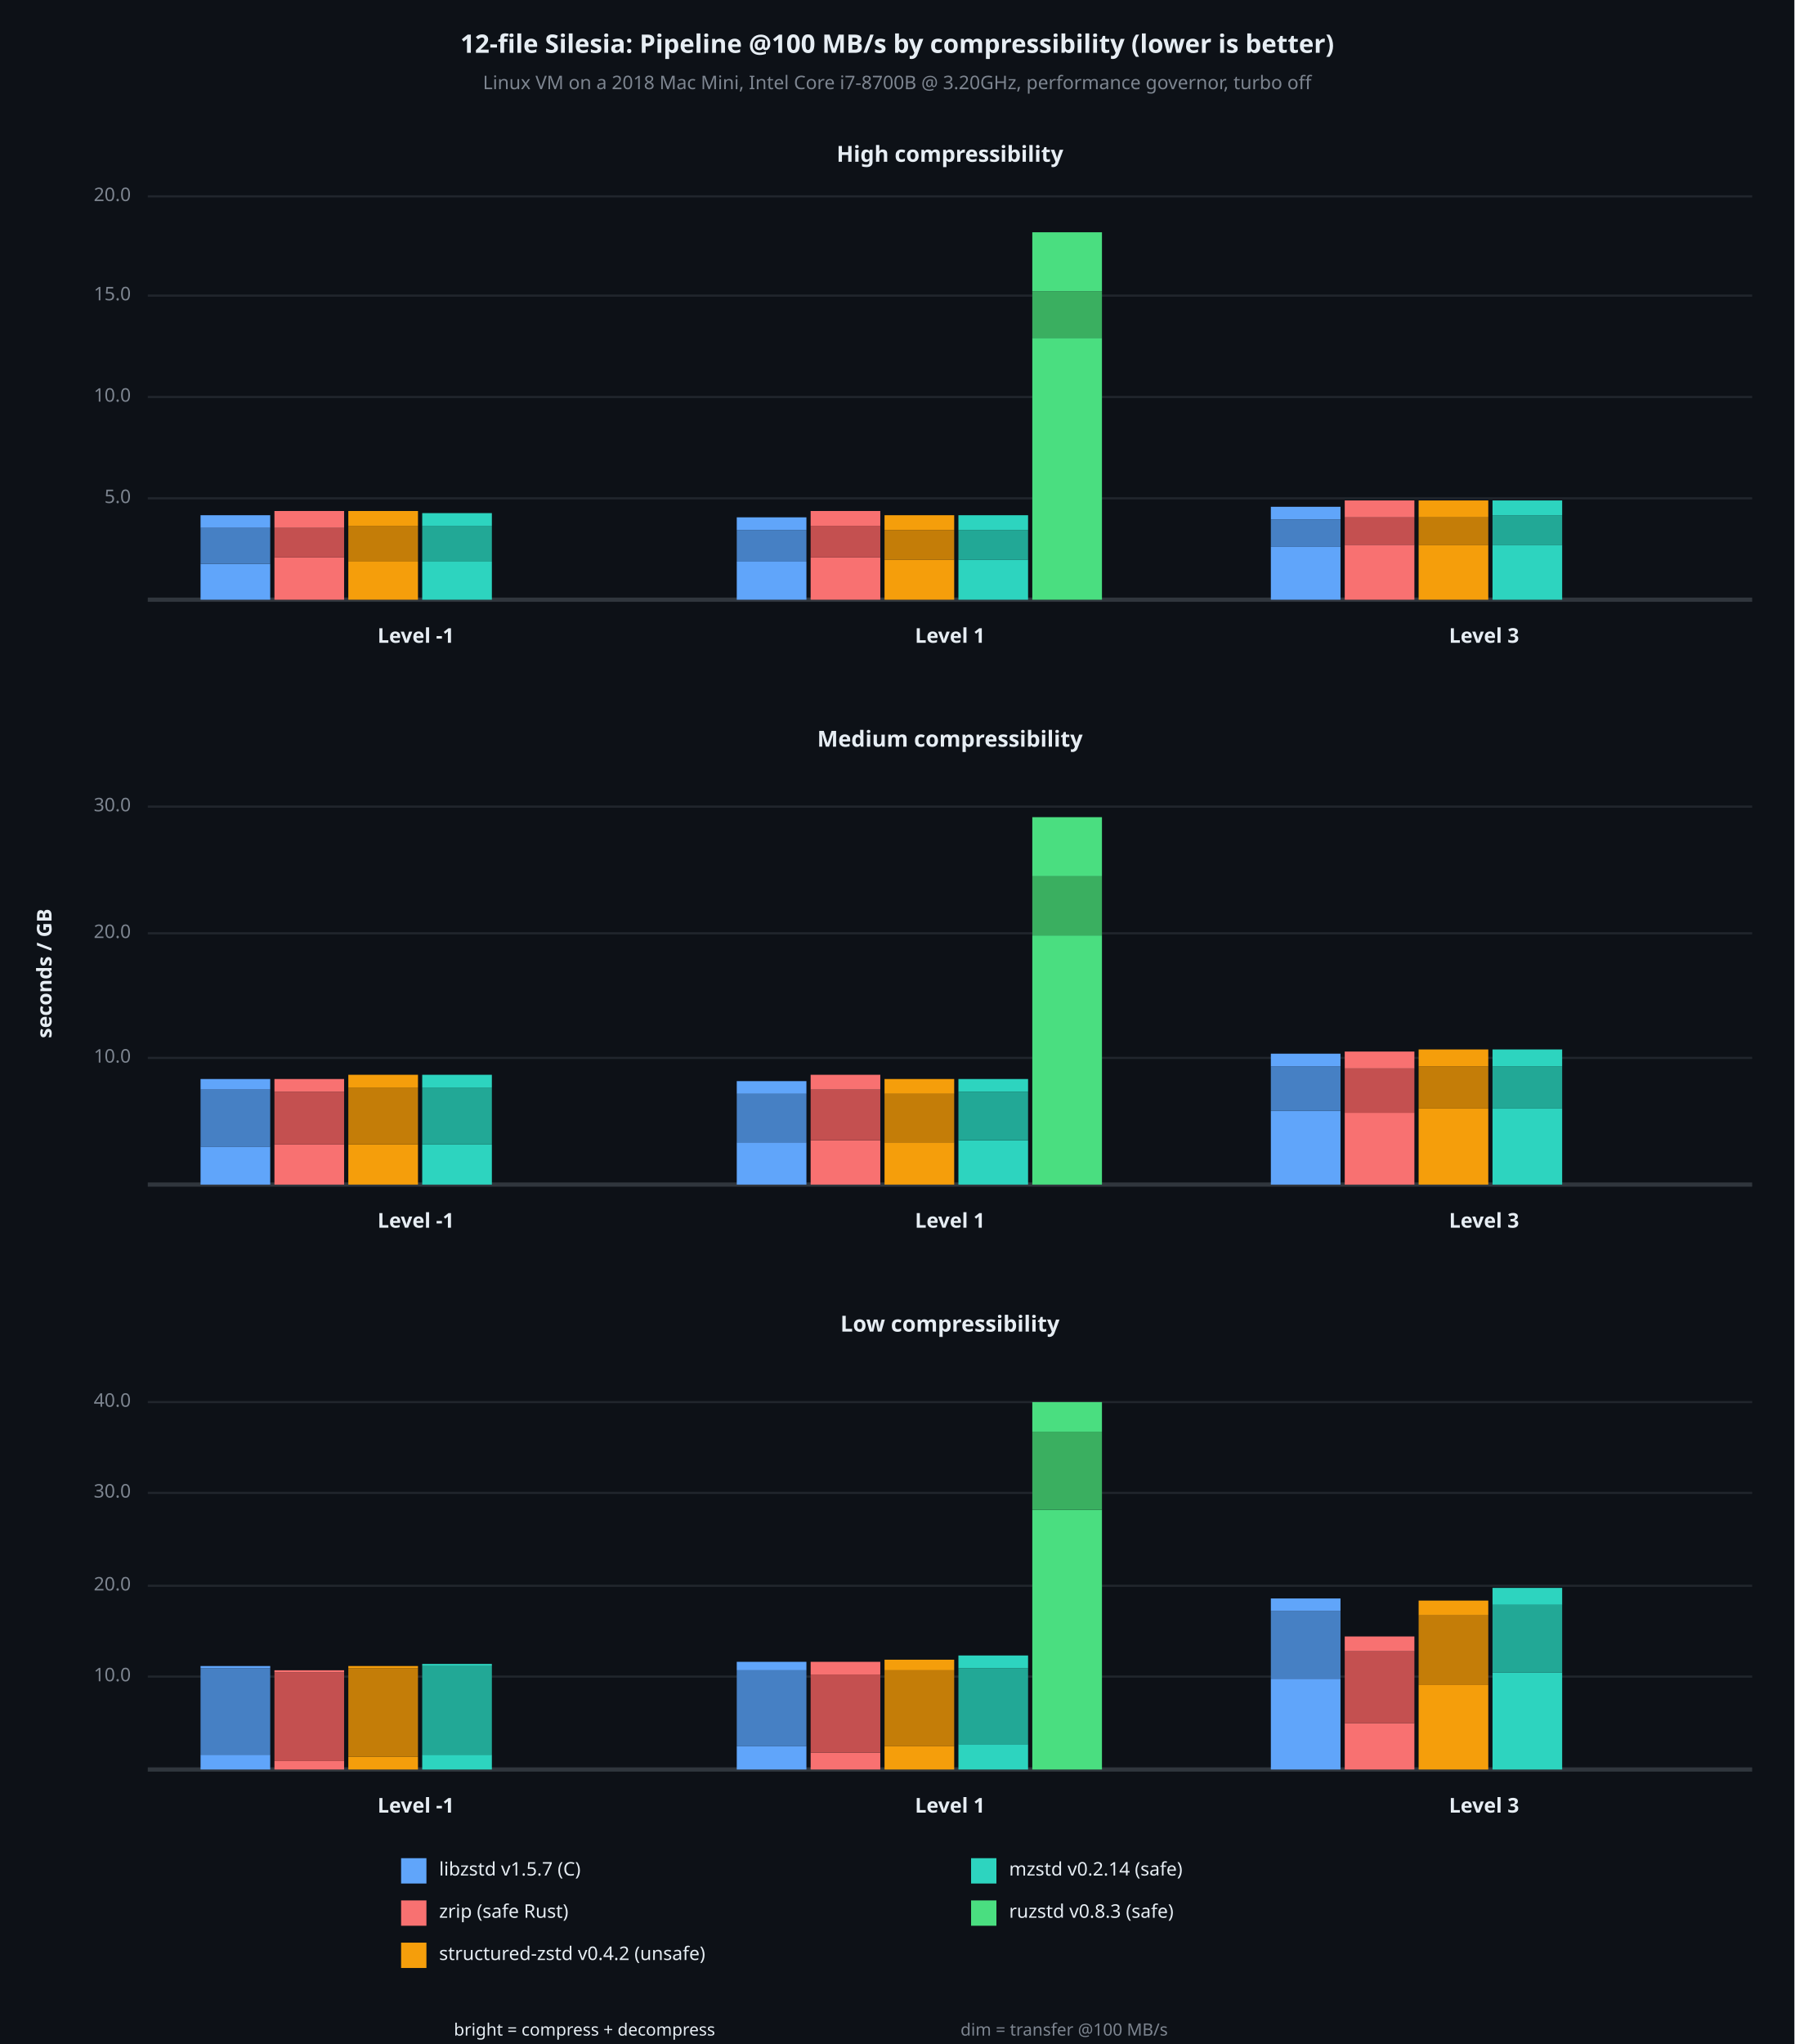
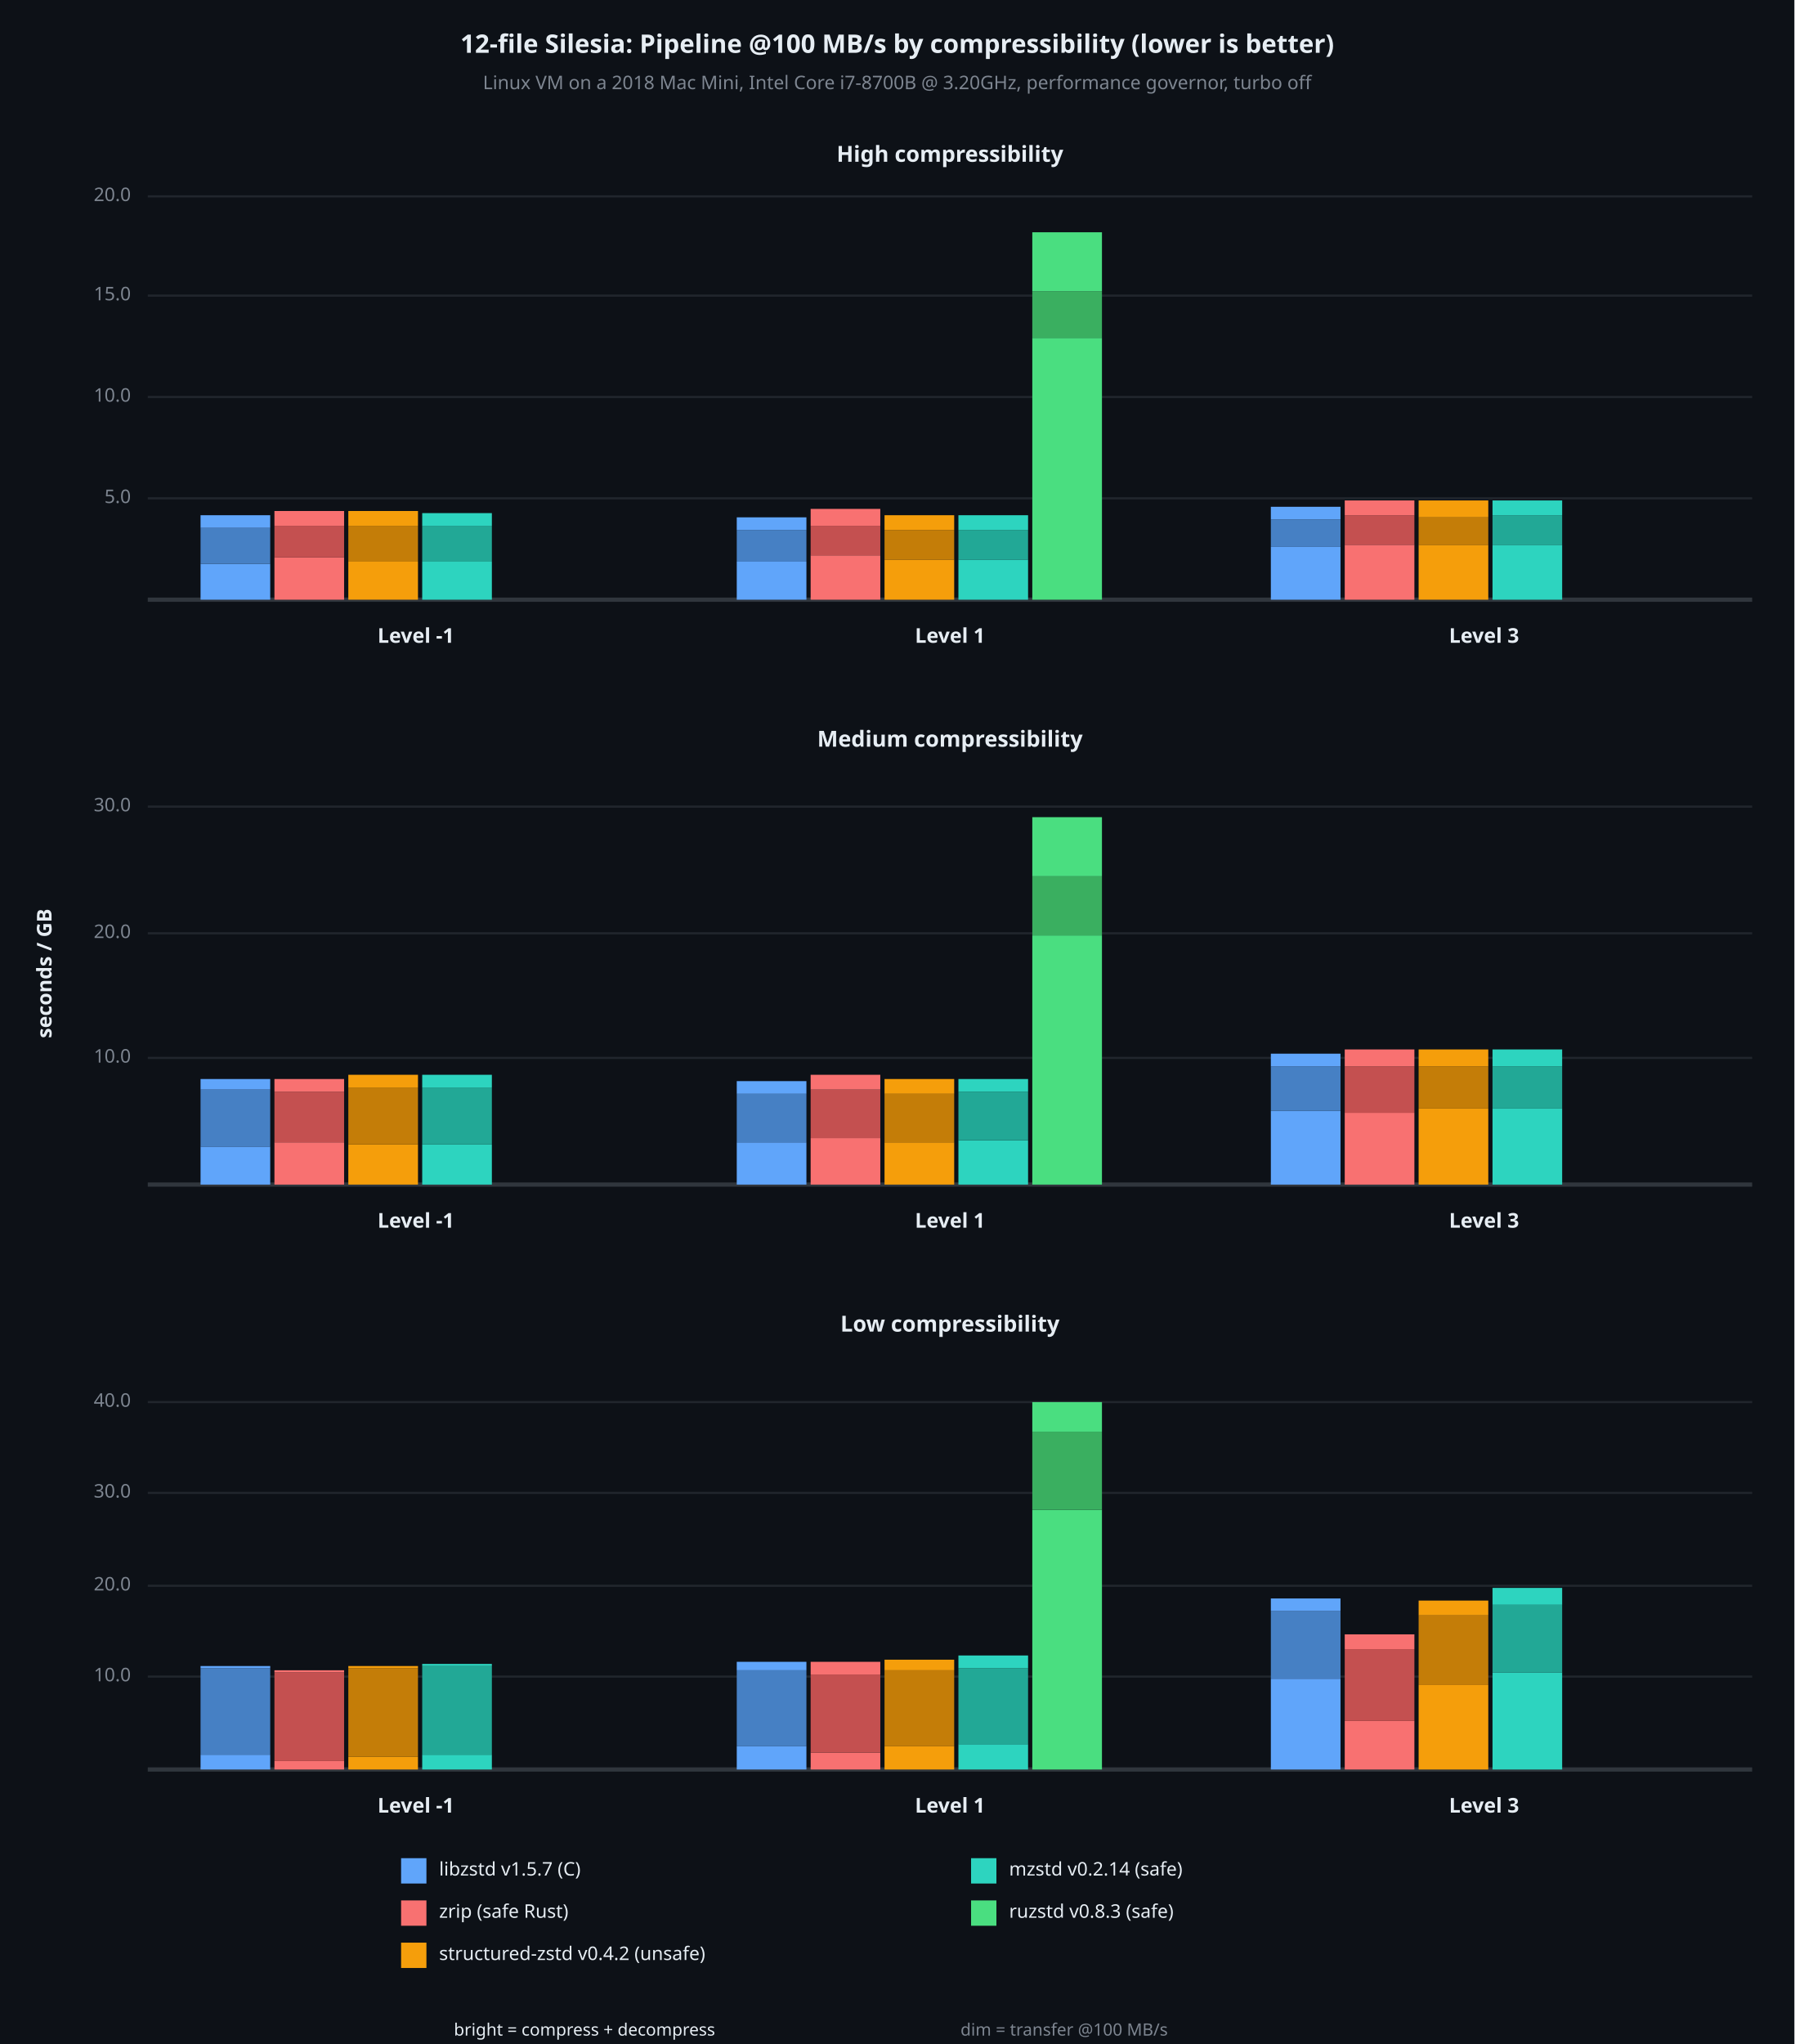
<svg xmlns="http://www.w3.org/2000/svg" viewBox="0 0 850 968" font-family="system-ui, -apple-system, sans-serif">
  <rect x="0" y="0" width="850" height="968" opacity="1" fill="#0D1117" stroke="none" />
  <text x="425" y="22" dy="0.5ex" text-anchor="middle" font-family="sans-serif" font-size="12.097" opacity="1" fill="#E6EDF3" font-weight="bold">
12-file Silesia: Pipeline @100 MB/s by compressibility (lower is better)
</text>
  <text x="425" y="40" dy="0.5ex" text-anchor="middle" font-family="sans-serif" font-size="8.871" opacity="1" fill="#7D8590">
Linux VM on a 2018 Mac Mini, Intel Core i7-8700B @ 3.20GHz, performance governor, turbo off
</text>
  <text x="22" y="461" dy="0.5ex" text-anchor="middle" font-family="sans-serif" font-size="9.677" opacity="1" fill="#E6EDF3" font-weight="bold" transform="rotate(270, 22, 461)">
seconds / GB
</text>
  <text x="450" y="74" dy="0.5ex" text-anchor="middle" font-family="sans-serif" font-size="10.484" opacity="1" fill="#E6EDF3" font-weight="bold">
High compressibility
</text>
  <polyline fill="none" opacity="1" stroke="#21262D" stroke-width="1" points="70,236 830,236 " />
  <text x="62" y="236" dy="0.5ex" text-anchor="end" font-family="sans-serif" font-size="8.871" opacity="1" fill="#7D8590">
5.0
</text>
  <polyline fill="none" opacity="1" stroke="#21262D" stroke-width="1" points="70,188 830,188 " />
  <text x="62" y="188" dy="0.5ex" text-anchor="end" font-family="sans-serif" font-size="8.871" opacity="1" fill="#7D8590">
10.0
</text>
  <polyline fill="none" opacity="1" stroke="#21262D" stroke-width="1" points="70,140 830,140 " />
  <text x="62" y="140" dy="0.5ex" text-anchor="end" font-family="sans-serif" font-size="8.871" opacity="1" fill="#7D8590">
15.0
</text>
  <polyline fill="none" opacity="1" stroke="#21262D" stroke-width="1" points="70,93 830,93 " />
  <text x="62" y="93" dy="0.5ex" text-anchor="end" font-family="sans-serif" font-size="8.871" opacity="1" fill="#7D8590">
20.0
</text>
  <polyline fill="none" opacity="1" stroke="#30363D" stroke-width="2" points="70,284 830,284 " />
  <rect x="95" y="267" width="33" height="17" opacity="1" fill="#60A5FA" stroke="none" />
  <rect x="95" y="250" width="33" height="17" opacity="1" fill="#4680C4" stroke="none" />
  <rect x="95" y="244" width="33" height="6" opacity="1" fill="#60A5FA" stroke="none" />
  <rect x="130" y="264" width="33" height="20" opacity="1" fill="#F87171" stroke="none" />
-   <rect x="130" y="250" width="33" height="14" opacity="1" fill="#C45050" stroke="none" />
-   <rect x="130" y="242" width="33" height="8" opacity="1" fill="#F87171" stroke="none" />
+   <rect x="130" y="249" width="33" height="15" opacity="1" fill="#C45050" stroke="none" />
+   <rect x="130" y="242" width="33" height="7" opacity="1" fill="#F87171" stroke="none" />
  <rect x="165" y="266" width="33" height="18" opacity="1" fill="#F59E0B" stroke="none" />
  <rect x="165" y="249" width="33" height="17" opacity="1" fill="#C47D08" stroke="none" />
  <rect x="165" y="242" width="33" height="7" opacity="1" fill="#F59E0B" stroke="none" />
  <rect x="200" y="266" width="33" height="18" opacity="1" fill="#2DD4BF" stroke="none" />
  <rect x="200" y="249" width="33" height="17" opacity="1" fill="#22A896" stroke="none" />
  <rect x="200" y="243" width="33" height="6" opacity="1" fill="#2DD4BF" stroke="none" />
  <text x="197" y="302" dy="0.5ex" text-anchor="middle" font-family="sans-serif" font-size="9.677" opacity="1" fill="#E6EDF3" font-weight="bold">
Level -1
</text>
  <rect x="349" y="266" width="33" height="18" opacity="1" fill="#60A5FA" stroke="none" />
  <rect x="349" y="251" width="33" height="15" opacity="1" fill="#4680C4" stroke="none" />
  <rect x="349" y="245" width="33" height="6" opacity="1" fill="#60A5FA" stroke="none" />
-   <rect x="384" y="264" width="33" height="20" opacity="1" fill="#F87171" stroke="none" />
-   <rect x="384" y="249" width="33" height="15" opacity="1" fill="#C45050" stroke="none" />
-   <rect x="384" y="242" width="33" height="7" opacity="1" fill="#F87171" stroke="none" />
+   <rect x="384" y="263" width="33" height="21" opacity="1" fill="#F87171" stroke="none" />
+   <rect x="384" y="249" width="33" height="14" opacity="1" fill="#C45050" stroke="none" />
+   <rect x="384" y="241" width="33" height="8" opacity="1" fill="#F87171" stroke="none" />
  <rect x="419" y="265" width="33" height="19" opacity="1" fill="#F59E0B" stroke="none" />
  <rect x="419" y="251" width="33" height="14" opacity="1" fill="#C47D08" stroke="none" />
  <rect x="419" y="244" width="33" height="7" opacity="1" fill="#F59E0B" stroke="none" />
  <rect x="454" y="265" width="33" height="19" opacity="1" fill="#2DD4BF" stroke="none" />
  <rect x="454" y="251" width="33" height="14" opacity="1" fill="#22A896" stroke="none" />
  <rect x="454" y="244" width="33" height="7" opacity="1" fill="#2DD4BF" stroke="none" />
  <rect x="489" y="160" width="33" height="124" opacity="1" fill="#4ADE80" stroke="none" />
  <rect x="489" y="138" width="33" height="22" opacity="1" fill="#3AAF60" stroke="none" />
  <rect x="489" y="110" width="33" height="28" opacity="1" fill="#4ADE80" stroke="none" />
  <text x="450" y="302" dy="0.5ex" text-anchor="middle" font-family="sans-serif" font-size="9.677" opacity="1" fill="#E6EDF3" font-weight="bold">
Level 1
</text>
  <rect x="602" y="259" width="33" height="25" opacity="1" fill="#60A5FA" stroke="none" />
  <rect x="602" y="246" width="33" height="13" opacity="1" fill="#4680C4" stroke="none" />
  <rect x="602" y="240" width="33" height="6" opacity="1" fill="#60A5FA" stroke="none" />
  <rect x="637" y="258" width="33" height="26" opacity="1" fill="#F87171" stroke="none" />
-   <rect x="637" y="245" width="33" height="13" opacity="1" fill="#C45050" stroke="none" />
-   <rect x="637" y="237" width="33" height="8" opacity="1" fill="#F87171" stroke="none" />
+   <rect x="637" y="244" width="33" height="14" opacity="1" fill="#C45050" stroke="none" />
+   <rect x="637" y="237" width="33" height="7" opacity="1" fill="#F87171" stroke="none" />
  <rect x="672" y="258" width="33" height="26" opacity="1" fill="#F59E0B" stroke="none" />
  <rect x="672" y="245" width="33" height="13" opacity="1" fill="#C47D08" stroke="none" />
  <rect x="672" y="237" width="33" height="8" opacity="1" fill="#F59E0B" stroke="none" />
  <rect x="707" y="258" width="33" height="26" opacity="1" fill="#2DD4BF" stroke="none" />
  <rect x="707" y="244" width="33" height="14" opacity="1" fill="#22A896" stroke="none" />
  <rect x="707" y="237" width="33" height="7" opacity="1" fill="#2DD4BF" stroke="none" />
  <text x="703" y="302" dy="0.5ex" text-anchor="middle" font-family="sans-serif" font-size="9.677" opacity="1" fill="#E6EDF3" font-weight="bold">
Level 3
</text>
  <text x="450" y="351" dy="0.5ex" text-anchor="middle" font-family="sans-serif" font-size="10.484" opacity="1" fill="#E6EDF3" font-weight="bold">
Medium compressibility
</text>
  <polyline fill="none" opacity="1" stroke="#21262D" stroke-width="1" points="70,501 830,501 " />
  <text x="62" y="501" dy="0.5ex" text-anchor="end" font-family="sans-serif" font-size="8.871" opacity="1" fill="#7D8590">
10.0
</text>
  <polyline fill="none" opacity="1" stroke="#21262D" stroke-width="1" points="70,442 830,442 " />
  <text x="62" y="442" dy="0.5ex" text-anchor="end" font-family="sans-serif" font-size="8.871" opacity="1" fill="#7D8590">
20.0
</text>
  <polyline fill="none" opacity="1" stroke="#21262D" stroke-width="1" points="70,382 830,382 " />
  <text x="62" y="382" dy="0.5ex" text-anchor="end" font-family="sans-serif" font-size="8.871" opacity="1" fill="#7D8590">
30.0
</text>
  <polyline fill="none" opacity="1" stroke="#30363D" stroke-width="2" points="70,561 830,561 " />
  <rect x="95" y="543" width="33" height="18" opacity="1" fill="#60A5FA" stroke="none" />
  <rect x="95" y="516" width="33" height="27" opacity="1" fill="#4680C4" stroke="none" />
  <rect x="95" y="511" width="33" height="5" opacity="1" fill="#60A5FA" stroke="none" />
-   <rect x="130" y="542" width="33" height="19" opacity="1" fill="#F87171" stroke="none" />
-   <rect x="130" y="517" width="33" height="25" opacity="1" fill="#C45050" stroke="none" />
+   <rect x="130" y="541" width="33" height="20" opacity="1" fill="#F87171" stroke="none" />
+   <rect x="130" y="517" width="33" height="24" opacity="1" fill="#C45050" stroke="none" />
  <rect x="130" y="511" width="33" height="6" opacity="1" fill="#F87171" stroke="none" />
  <rect x="165" y="542" width="33" height="19" opacity="1" fill="#F59E0B" stroke="none" />
  <rect x="165" y="515" width="33" height="27" opacity="1" fill="#C47D08" stroke="none" />
  <rect x="165" y="509" width="33" height="6" opacity="1" fill="#F59E0B" stroke="none" />
  <rect x="200" y="542" width="33" height="19" opacity="1" fill="#2DD4BF" stroke="none" />
  <rect x="200" y="515" width="33" height="27" opacity="1" fill="#22A896" stroke="none" />
  <rect x="200" y="509" width="33" height="6" opacity="1" fill="#2DD4BF" stroke="none" />
  <text x="197" y="579" dy="0.5ex" text-anchor="middle" font-family="sans-serif" font-size="9.677" opacity="1" fill="#E6EDF3" font-weight="bold">
Level -1
</text>
  <rect x="349" y="541" width="33" height="20" opacity="1" fill="#60A5FA" stroke="none" />
  <rect x="349" y="518" width="33" height="23" opacity="1" fill="#4680C4" stroke="none" />
  <rect x="349" y="512" width="33" height="6" opacity="1" fill="#60A5FA" stroke="none" />
-   <rect x="384" y="540" width="33" height="21" opacity="1" fill="#F87171" stroke="none" />
-   <rect x="384" y="516" width="33" height="24" opacity="1" fill="#C45050" stroke="none" />
+   <rect x="384" y="539" width="33" height="22" opacity="1" fill="#F87171" stroke="none" />
+   <rect x="384" y="516" width="33" height="23" opacity="1" fill="#C45050" stroke="none" />
  <rect x="384" y="509" width="33" height="7" opacity="1" fill="#F87171" stroke="none" />
  <rect x="419" y="541" width="33" height="20" opacity="1" fill="#F59E0B" stroke="none" />
  <rect x="419" y="518" width="33" height="23" opacity="1" fill="#C47D08" stroke="none" />
  <rect x="419" y="511" width="33" height="7" opacity="1" fill="#F59E0B" stroke="none" />
  <rect x="454" y="540" width="33" height="21" opacity="1" fill="#2DD4BF" stroke="none" />
  <rect x="454" y="517" width="33" height="23" opacity="1" fill="#22A896" stroke="none" />
  <rect x="454" y="511" width="33" height="6" opacity="1" fill="#2DD4BF" stroke="none" />
  <rect x="489" y="443" width="33" height="118" opacity="1" fill="#4ADE80" stroke="none" />
  <rect x="489" y="415" width="33" height="28" opacity="1" fill="#3AAF60" stroke="none" />
  <rect x="489" y="387" width="33" height="28" opacity="1" fill="#4ADE80" stroke="none" />
  <text x="450" y="579" dy="0.5ex" text-anchor="middle" font-family="sans-serif" font-size="9.677" opacity="1" fill="#E6EDF3" font-weight="bold">
Level 1
</text>
  <rect x="602" y="526" width="33" height="35" opacity="1" fill="#60A5FA" stroke="none" />
  <rect x="602" y="505" width="33" height="21" opacity="1" fill="#4680C4" stroke="none" />
  <rect x="602" y="499" width="33" height="6" opacity="1" fill="#60A5FA" stroke="none" />
  <rect x="637" y="527" width="33" height="34" opacity="1" fill="#F87171" stroke="none" />
-   <rect x="637" y="506" width="33" height="21" opacity="1" fill="#C45050" stroke="none" />
-   <rect x="637" y="498" width="33" height="8" opacity="1" fill="#F87171" stroke="none" />
+   <rect x="637" y="505" width="33" height="22" opacity="1" fill="#C45050" stroke="none" />
+   <rect x="637" y="497" width="33" height="8" opacity="1" fill="#F87171" stroke="none" />
  <rect x="672" y="525" width="33" height="36" opacity="1" fill="#F59E0B" stroke="none" />
  <rect x="672" y="505" width="33" height="20" opacity="1" fill="#C47D08" stroke="none" />
  <rect x="672" y="497" width="33" height="8" opacity="1" fill="#F59E0B" stroke="none" />
  <rect x="707" y="525" width="33" height="36" opacity="1" fill="#2DD4BF" stroke="none" />
  <rect x="707" y="505" width="33" height="20" opacity="1" fill="#22A896" stroke="none" />
  <rect x="707" y="497" width="33" height="8" opacity="1" fill="#2DD4BF" stroke="none" />
  <text x="703" y="579" dy="0.5ex" text-anchor="middle" font-family="sans-serif" font-size="9.677" opacity="1" fill="#E6EDF3" font-weight="bold">
Level 3
</text>
  <text x="450" y="628" dy="0.5ex" text-anchor="middle" font-family="sans-serif" font-size="10.484" opacity="1" fill="#E6EDF3" font-weight="bold">
Low compressibility
</text>
  <polyline fill="none" opacity="1" stroke="#21262D" stroke-width="1" points="70,794 830,794 " />
  <text x="62" y="794" dy="0.5ex" text-anchor="end" font-family="sans-serif" font-size="8.871" opacity="1" fill="#7D8590">
10.0
</text>
  <polyline fill="none" opacity="1" stroke="#21262D" stroke-width="1" points="70,751 830,751 " />
  <text x="62" y="751" dy="0.5ex" text-anchor="end" font-family="sans-serif" font-size="8.871" opacity="1" fill="#7D8590">
20.0
</text>
  <polyline fill="none" opacity="1" stroke="#21262D" stroke-width="1" points="70,707 830,707 " />
  <text x="62" y="707" dy="0.5ex" text-anchor="end" font-family="sans-serif" font-size="8.871" opacity="1" fill="#7D8590">
30.0
</text>
  <polyline fill="none" opacity="1" stroke="#21262D" stroke-width="1" points="70,664 830,664 " />
  <text x="62" y="664" dy="0.5ex" text-anchor="end" font-family="sans-serif" font-size="8.871" opacity="1" fill="#7D8590">
40.0
</text>
  <polyline fill="none" opacity="1" stroke="#30363D" stroke-width="2" points="70,838 830,838 " />
  <rect x="95" y="831" width="33" height="7" opacity="1" fill="#60A5FA" stroke="none" />
  <rect x="95" y="790" width="33" height="41" opacity="1" fill="#4680C4" stroke="none" />
  <rect x="95" y="789" width="33" height="1" opacity="1" fill="#60A5FA" stroke="none" />
  <rect x="130" y="834" width="33" height="4" opacity="1" fill="#F87171" stroke="none" />
  <rect x="130" y="792" width="33" height="42" opacity="1" fill="#C45050" stroke="none" />
  <rect x="130" y="791" width="33" height="1" opacity="1" fill="#F87171" stroke="none" />
  <rect x="165" y="832" width="33" height="6" opacity="1" fill="#F59E0B" stroke="none" />
  <rect x="165" y="790" width="33" height="42" opacity="1" fill="#C47D08" stroke="none" />
  <rect x="165" y="789" width="33" height="1" opacity="1" fill="#F59E0B" stroke="none" />
  <rect x="200" y="831" width="33" height="7" opacity="1" fill="#2DD4BF" stroke="none" />
  <rect x="200" y="789" width="33" height="42" opacity="1" fill="#22A896" stroke="none" />
  <rect x="200" y="788" width="33" height="1" opacity="1" fill="#2DD4BF" stroke="none" />
  <text x="197" y="856" dy="0.5ex" text-anchor="middle" font-family="sans-serif" font-size="9.677" opacity="1" fill="#E6EDF3" font-weight="bold">
Level -1
</text>
  <rect x="349" y="827" width="33" height="11" opacity="1" fill="#60A5FA" stroke="none" />
  <rect x="349" y="791" width="33" height="36" opacity="1" fill="#4680C4" stroke="none" />
  <rect x="349" y="787" width="33" height="4" opacity="1" fill="#60A5FA" stroke="none" />
  <rect x="384" y="830" width="33" height="8" opacity="1" fill="#F87171" stroke="none" />
  <rect x="384" y="793" width="33" height="37" opacity="1" fill="#C45050" stroke="none" />
  <rect x="384" y="787" width="33" height="6" opacity="1" fill="#F87171" stroke="none" />
  <rect x="419" y="827" width="33" height="11" opacity="1" fill="#F59E0B" stroke="none" />
  <rect x="419" y="791" width="33" height="36" opacity="1" fill="#C47D08" stroke="none" />
  <rect x="419" y="786" width="33" height="5" opacity="1" fill="#F59E0B" stroke="none" />
  <rect x="454" y="826" width="33" height="12" opacity="1" fill="#2DD4BF" stroke="none" />
  <rect x="454" y="790" width="33" height="36" opacity="1" fill="#22A896" stroke="none" />
  <rect x="454" y="784" width="33" height="6" opacity="1" fill="#2DD4BF" stroke="none" />
  <rect x="489" y="715" width="33" height="123" opacity="1" fill="#4ADE80" stroke="none" />
  <rect x="489" y="678" width="33" height="37" opacity="1" fill="#3AAF60" stroke="none" />
  <rect x="489" y="664" width="33" height="14" opacity="1" fill="#4ADE80" stroke="none" />
  <text x="450" y="856" dy="0.5ex" text-anchor="middle" font-family="sans-serif" font-size="9.677" opacity="1" fill="#E6EDF3" font-weight="bold">
Level 1
</text>
  <rect x="602" y="795" width="33" height="43" opacity="1" fill="#60A5FA" stroke="none" />
  <rect x="602" y="763" width="33" height="32" opacity="1" fill="#4680C4" stroke="none" />
  <rect x="602" y="757" width="33" height="6" opacity="1" fill="#60A5FA" stroke="none" />
-   <rect x="637" y="816" width="33" height="22" opacity="1" fill="#F87171" stroke="none" />
-   <rect x="637" y="782" width="33" height="34" opacity="1" fill="#C45050" stroke="none" />
-   <rect x="637" y="775" width="33" height="7" opacity="1" fill="#F87171" stroke="none" />
+   <rect x="637" y="815" width="33" height="23" opacity="1" fill="#F87171" stroke="none" />
+   <rect x="637" y="781" width="33" height="34" opacity="1" fill="#C45050" stroke="none" />
+   <rect x="637" y="774" width="33" height="7" opacity="1" fill="#F87171" stroke="none" />
  <rect x="672" y="798" width="33" height="40" opacity="1" fill="#F59E0B" stroke="none" />
  <rect x="672" y="765" width="33" height="33" opacity="1" fill="#C47D08" stroke="none" />
  <rect x="672" y="758" width="33" height="7" opacity="1" fill="#F59E0B" stroke="none" />
  <rect x="707" y="792" width="33" height="46" opacity="1" fill="#2DD4BF" stroke="none" />
  <rect x="707" y="760" width="33" height="32" opacity="1" fill="#22A896" stroke="none" />
  <rect x="707" y="752" width="33" height="8" opacity="1" fill="#2DD4BF" stroke="none" />
  <text x="703" y="856" dy="0.5ex" text-anchor="middle" font-family="sans-serif" font-size="9.677" opacity="1" fill="#E6EDF3" font-weight="bold">
Level 3
</text>
  <rect x="190" y="880" width="12" height="12" opacity="1" fill="#60A5FA" stroke="none" />
  <text x="208" y="886" dy="0.5ex" text-anchor="start" font-family="sans-serif" font-size="8.871" opacity="1" fill="#E6EDF3">
libzstd v1.5.7 (C)
</text>
  <rect x="190" y="900" width="12" height="12" opacity="1" fill="#F87171" stroke="none" />
  <text x="208" y="906" dy="0.5ex" text-anchor="start" font-family="sans-serif" font-size="8.871" opacity="1" fill="#E6EDF3">
zrip (safe Rust)
</text>
  <rect x="190" y="920" width="12" height="12" opacity="1" fill="#F59E0B" stroke="none" />
  <text x="208" y="926" dy="0.5ex" text-anchor="start" font-family="sans-serif" font-size="8.871" opacity="1" fill="#E6EDF3">
structured-zstd v0.4.2 (unsafe)
</text>
  <rect x="460" y="880" width="12" height="12" opacity="1" fill="#2DD4BF" stroke="none" />
  <text x="478" y="886" dy="0.5ex" text-anchor="start" font-family="sans-serif" font-size="8.871" opacity="1" fill="#E6EDF3">
mzstd v0.2.14 (safe)
</text>
  <rect x="460" y="900" width="12" height="12" opacity="1" fill="#4ADE80" stroke="none" />
  <text x="478" y="906" dy="0.5ex" text-anchor="start" font-family="sans-serif" font-size="8.871" opacity="1" fill="#E6EDF3">
ruzstd v0.8.3 (safe)
</text>
  <text x="215" y="962" dy="0.5ex" text-anchor="start" font-family="sans-serif" font-size="8.065" opacity="1" fill="#E6EDF3">
bright = compress + decompress
</text>
  <text x="455" y="962" dy="0.5ex" text-anchor="start" font-family="sans-serif" font-size="8.065" opacity="1" fill="#7D8590">
dim = transfer @100 MB/s
</text>
</svg>
